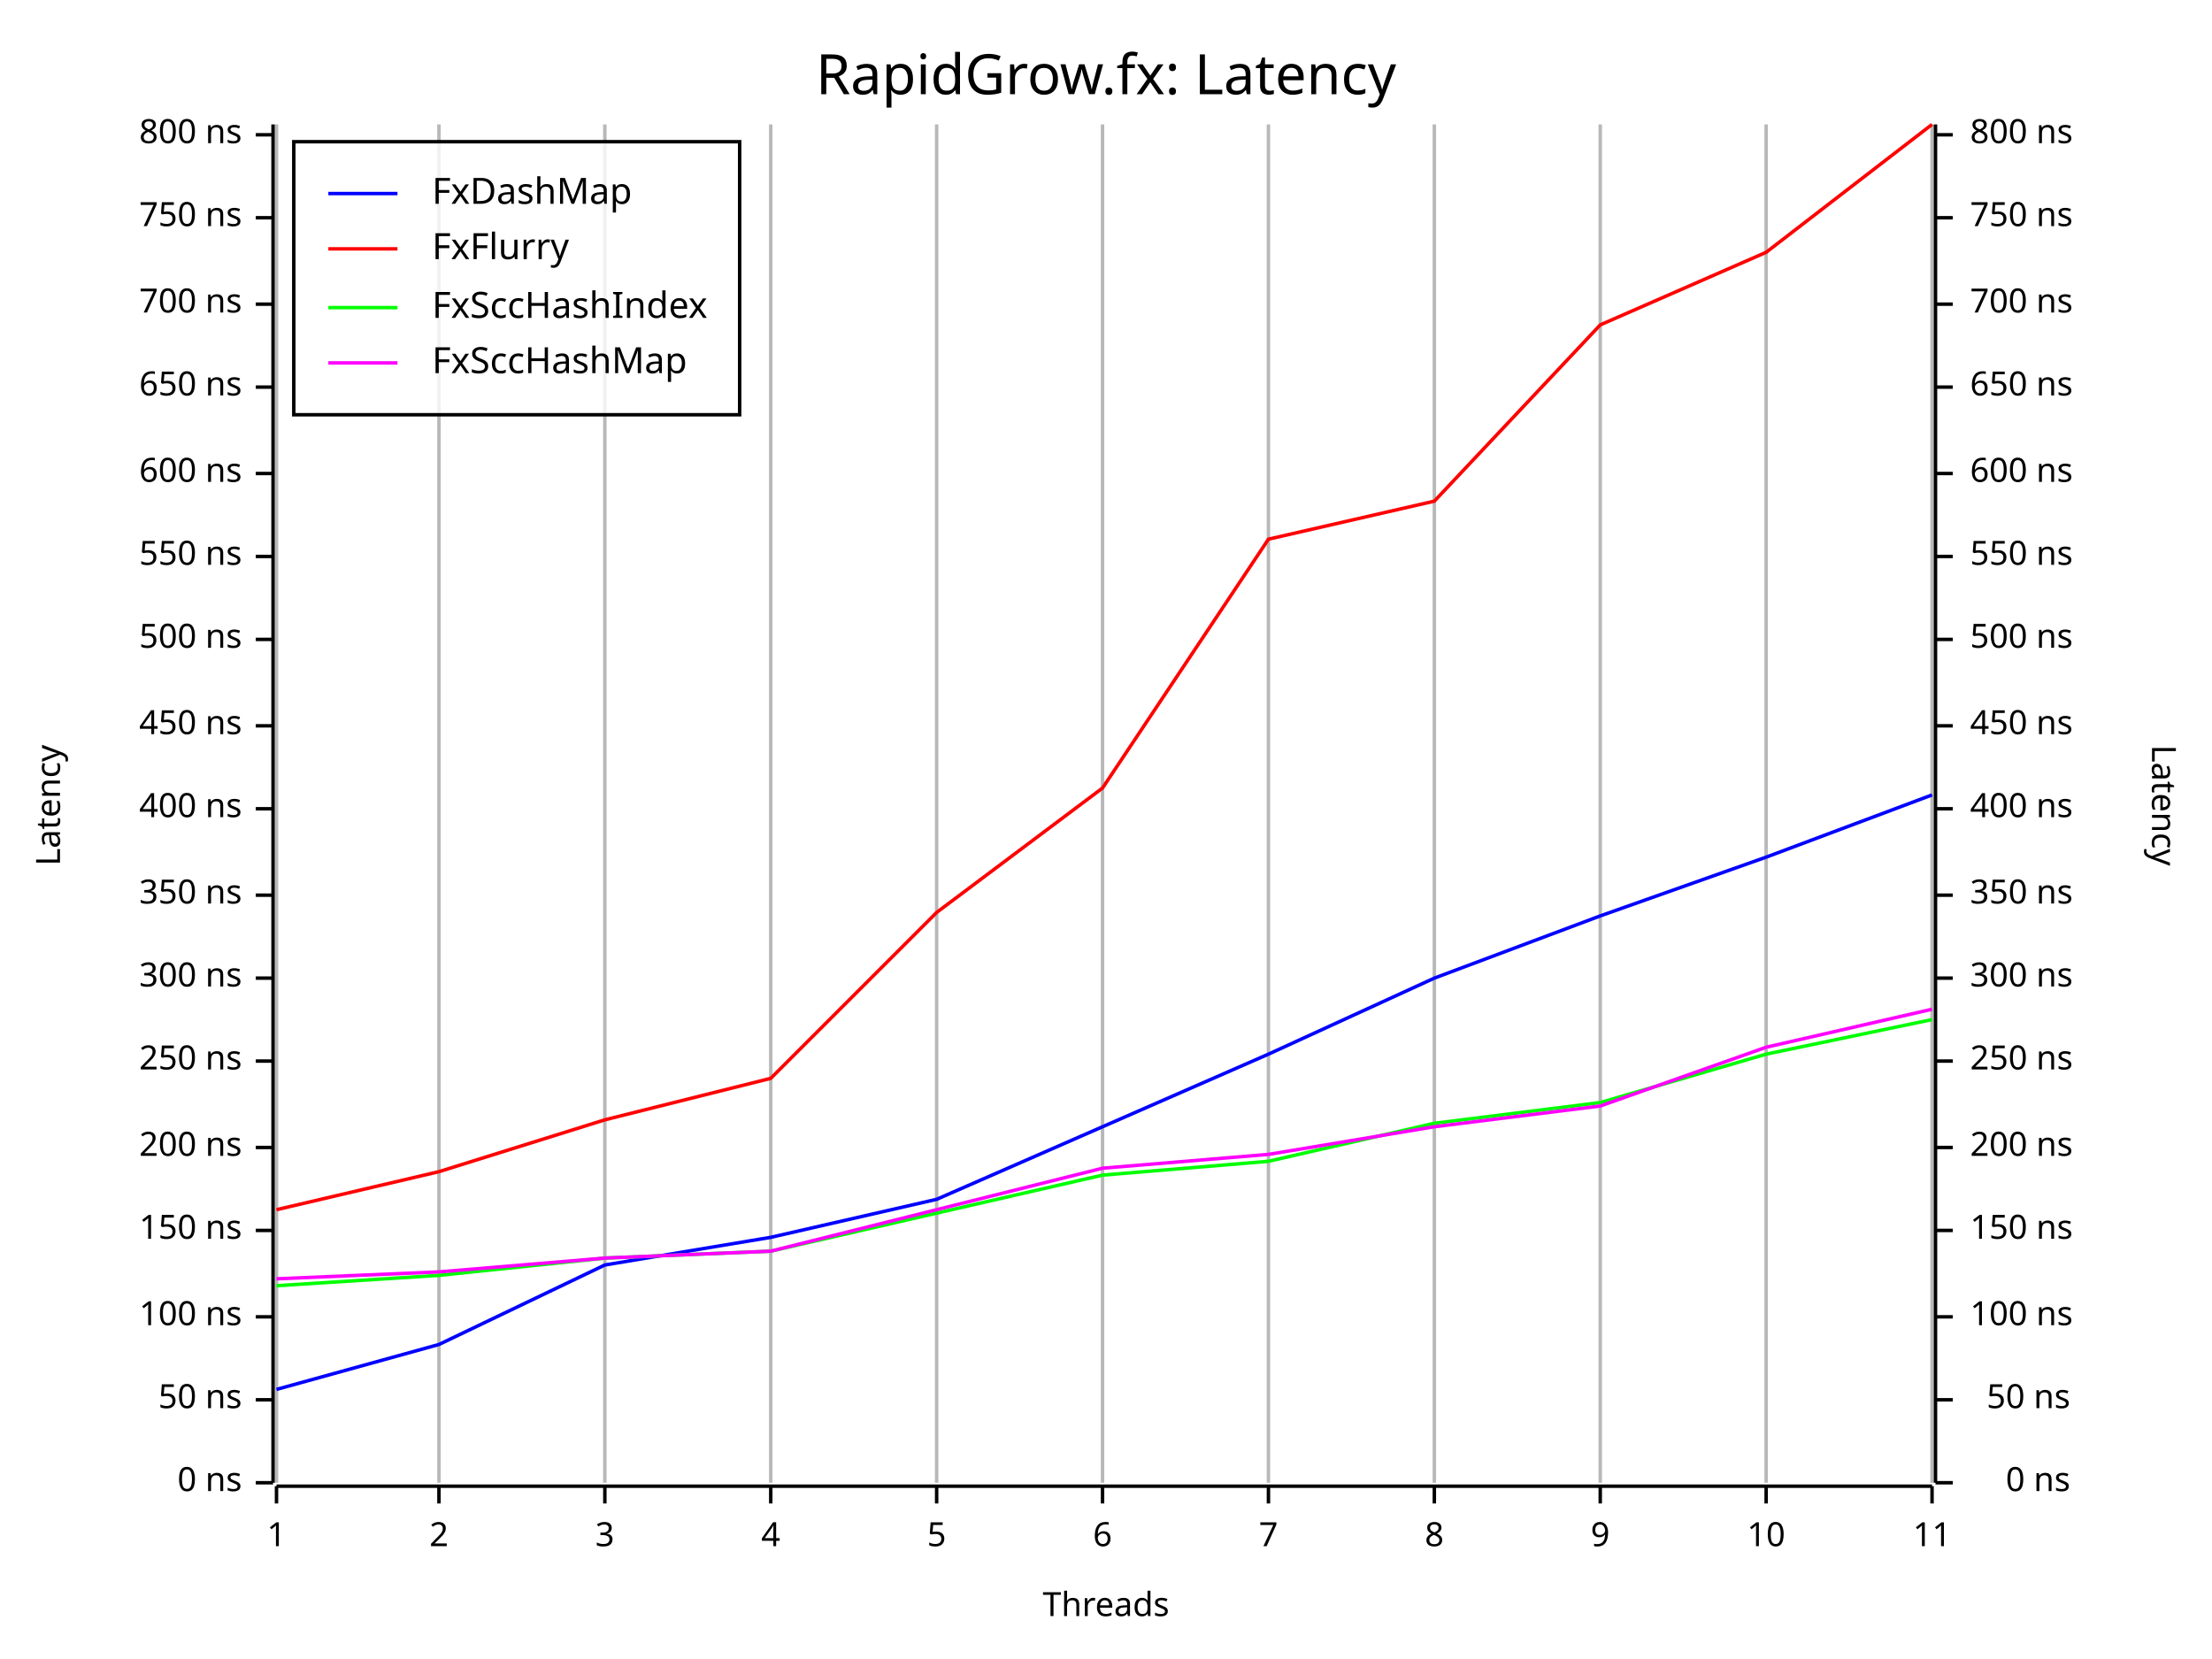
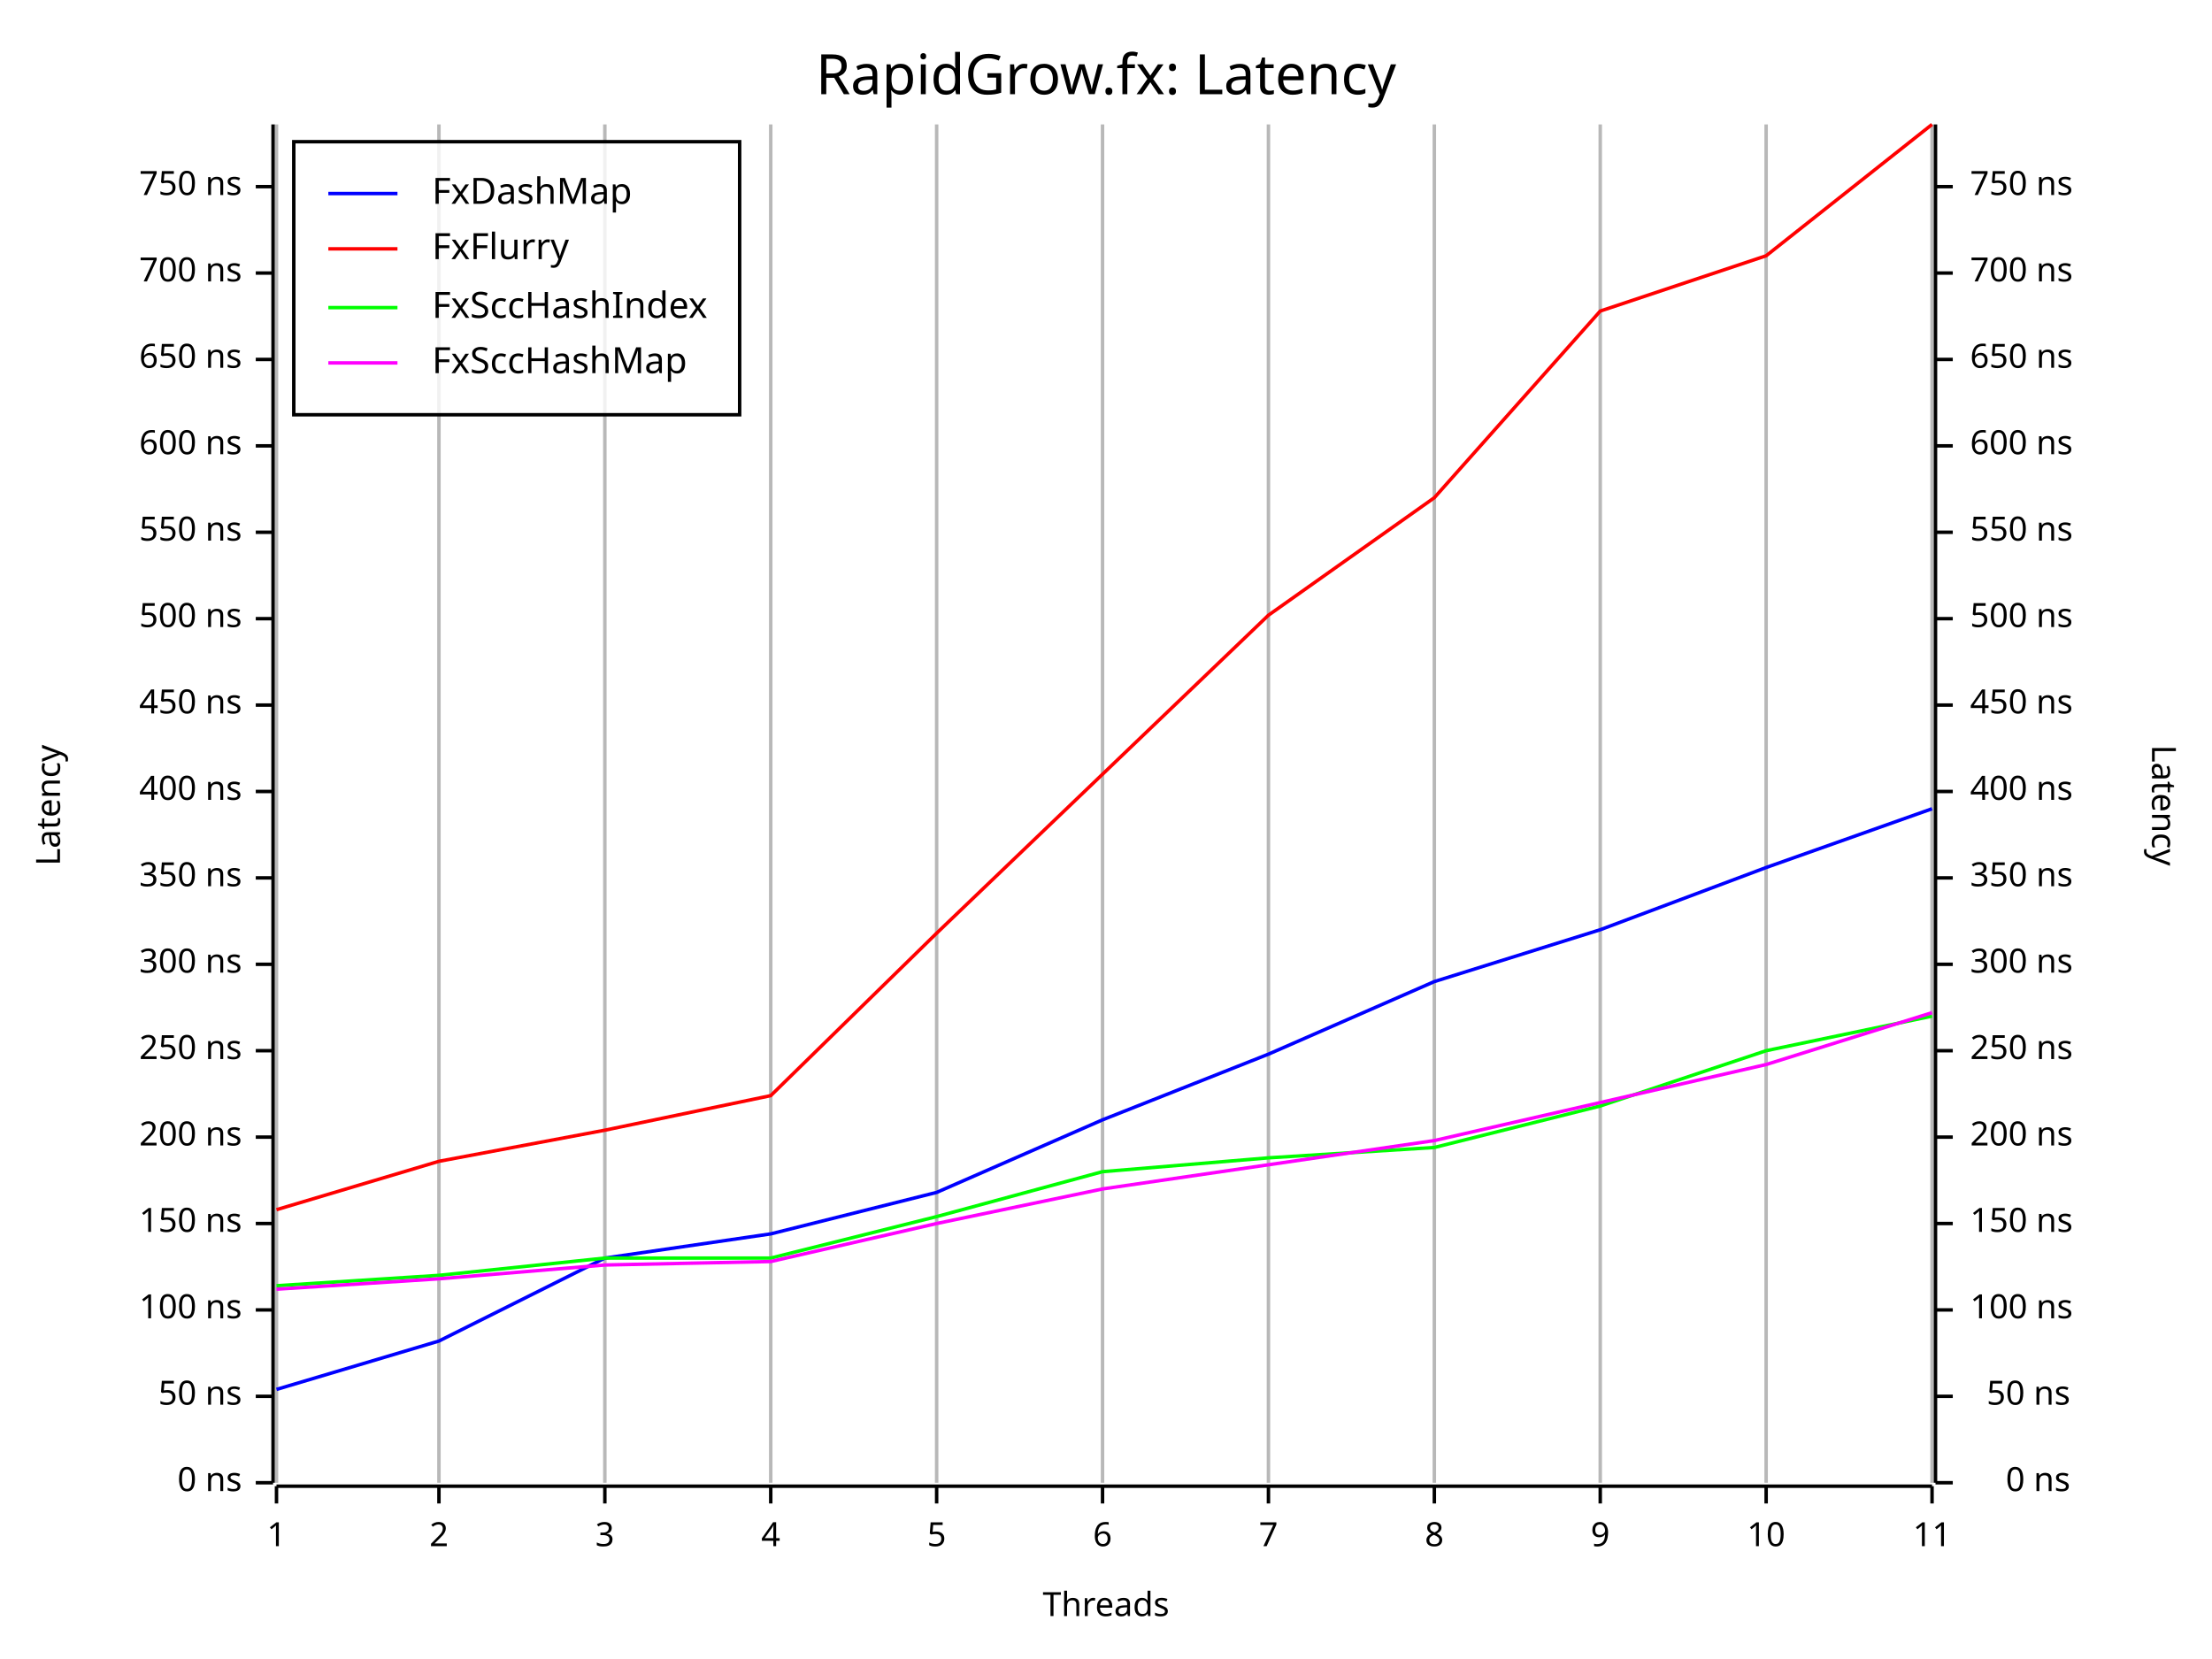
<svg xmlns="http://www.w3.org/2000/svg" width="640" height="480" viewBox="0 0 640 480">
  <rect x="0" y="0" width="640" height="480" opacity="1" fill="#FFFFFF" stroke="none" />
  <text x="320" y="15" dy="0.76em" text-anchor="middle" font-family="Fira Code" font-size="16.129" opacity="1" fill="#000000">
RapidGrow.fx: Latency
</text>
  <line opacity="0.1" stroke="#000000" stroke-width="1" x1="80" y1="429" x2="80" y2="36" />
  <line opacity="0.1" stroke="#000000" stroke-width="1" x1="127" y1="429" x2="127" y2="36" />
  <line opacity="0.1" stroke="#000000" stroke-width="1" x1="175" y1="429" x2="175" y2="36" />
  <line opacity="0.1" stroke="#000000" stroke-width="1" x1="223" y1="429" x2="223" y2="36" />
  <line opacity="0.1" stroke="#000000" stroke-width="1" x1="271" y1="429" x2="271" y2="36" />
  <line opacity="0.1" stroke="#000000" stroke-width="1" x1="319" y1="429" x2="319" y2="36" />
  <line opacity="0.1" stroke="#000000" stroke-width="1" x1="367" y1="429" x2="367" y2="36" />
  <line opacity="0.1" stroke="#000000" stroke-width="1" x1="415" y1="429" x2="415" y2="36" />
  <line opacity="0.1" stroke="#000000" stroke-width="1" x1="463" y1="429" x2="463" y2="36" />
  <line opacity="0.1" stroke="#000000" stroke-width="1" x1="511" y1="429" x2="511" y2="36" />
  <line opacity="0.1" stroke="#000000" stroke-width="1" x1="559" y1="429" x2="559" y2="36" />
  <text x="10" y="233" dy="0.76em" text-anchor="middle" font-family="sans-serif" font-size="9.677" opacity="1" fill="#000000" transform="rotate(270, 10, 233)">
Latency
</text>
  <text x="320" y="470" dy="-0.5ex" text-anchor="middle" font-family="sans-serif" font-size="9.677" opacity="1" fill="#000000">
Threads
</text>
  <text x="630" y="233" dy="0.76em" text-anchor="middle" font-family="sans-serif" font-size="9.677" opacity="1" fill="#000000" transform="rotate(90, 630, 233)">
Latency
</text>
  <line opacity="0.2" stroke="#000000" stroke-width="1" x1="80" y1="429" x2="80" y2="36" />
  <line opacity="0.2" stroke="#000000" stroke-width="1" x1="127" y1="429" x2="127" y2="36" />
  <line opacity="0.2" stroke="#000000" stroke-width="1" x1="175" y1="429" x2="175" y2="36" />
  <line opacity="0.2" stroke="#000000" stroke-width="1" x1="223" y1="429" x2="223" y2="36" />
  <line opacity="0.2" stroke="#000000" stroke-width="1" x1="271" y1="429" x2="271" y2="36" />
  <line opacity="0.2" stroke="#000000" stroke-width="1" x1="319" y1="429" x2="319" y2="36" />
  <line opacity="0.2" stroke="#000000" stroke-width="1" x1="367" y1="429" x2="367" y2="36" />
  <line opacity="0.2" stroke="#000000" stroke-width="1" x1="415" y1="429" x2="415" y2="36" />
  <line opacity="0.2" stroke="#000000" stroke-width="1" x1="463" y1="429" x2="463" y2="36" />
  <line opacity="0.2" stroke="#000000" stroke-width="1" x1="511" y1="429" x2="511" y2="36" />
  <line opacity="0.2" stroke="#000000" stroke-width="1" x1="559" y1="429" x2="559" y2="36" />
  <polyline fill="none" opacity="1" stroke="#000000" stroke-width="1" points="79,36 79,429 " />
  <text x="70" y="429" dy="0.5ex" text-anchor="end" font-family="sans-serif" font-size="9.677" opacity="1" fill="#000000">
0 ns
</text>
  <polyline fill="none" opacity="1" stroke="#000000" stroke-width="1" points="74,429 79,429 " />
-   <text x="70" y="405" dy="0.5ex" text-anchor="end" font-family="sans-serif" font-size="9.677" opacity="1" fill="#000000">
+   <text x="70" y="404" dy="0.5ex" text-anchor="end" font-family="sans-serif" font-size="9.677" opacity="1" fill="#000000">
50 ns
</text>
-   <polyline fill="none" opacity="1" stroke="#000000" stroke-width="1" points="74,405 79,405 " />
-   <text x="70" y="381" dy="0.5ex" text-anchor="end" font-family="sans-serif" font-size="9.677" opacity="1" fill="#000000">
+   <polyline fill="none" opacity="1" stroke="#000000" stroke-width="1" points="74,404 79,404 " />
+   <text x="70" y="379" dy="0.5ex" text-anchor="end" font-family="sans-serif" font-size="9.677" opacity="1" fill="#000000">
100 ns
</text>
-   <polyline fill="none" opacity="1" stroke="#000000" stroke-width="1" points="74,381 79,381 " />
-   <text x="70" y="356" dy="0.5ex" text-anchor="end" font-family="sans-serif" font-size="9.677" opacity="1" fill="#000000">
+   <polyline fill="none" opacity="1" stroke="#000000" stroke-width="1" points="74,379 79,379 " />
+   <text x="70" y="354" dy="0.5ex" text-anchor="end" font-family="sans-serif" font-size="9.677" opacity="1" fill="#000000">
150 ns
</text>
-   <polyline fill="none" opacity="1" stroke="#000000" stroke-width="1" points="74,356 79,356 " />
-   <text x="70" y="332" dy="0.5ex" text-anchor="end" font-family="sans-serif" font-size="9.677" opacity="1" fill="#000000">
+   <polyline fill="none" opacity="1" stroke="#000000" stroke-width="1" points="74,354 79,354 " />
+   <text x="70" y="329" dy="0.5ex" text-anchor="end" font-family="sans-serif" font-size="9.677" opacity="1" fill="#000000">
200 ns
</text>
-   <polyline fill="none" opacity="1" stroke="#000000" stroke-width="1" points="74,332 79,332 " />
-   <text x="70" y="307" dy="0.5ex" text-anchor="end" font-family="sans-serif" font-size="9.677" opacity="1" fill="#000000">
+   <polyline fill="none" opacity="1" stroke="#000000" stroke-width="1" points="74,329 79,329 " />
+   <text x="70" y="304" dy="0.5ex" text-anchor="end" font-family="sans-serif" font-size="9.677" opacity="1" fill="#000000">
250 ns
</text>
-   <polyline fill="none" opacity="1" stroke="#000000" stroke-width="1" points="74,307 79,307 " />
-   <text x="70" y="283" dy="0.5ex" text-anchor="end" font-family="sans-serif" font-size="9.677" opacity="1" fill="#000000">
+   <polyline fill="none" opacity="1" stroke="#000000" stroke-width="1" points="74,304 79,304 " />
+   <text x="70" y="279" dy="0.5ex" text-anchor="end" font-family="sans-serif" font-size="9.677" opacity="1" fill="#000000">
300 ns
</text>
-   <polyline fill="none" opacity="1" stroke="#000000" stroke-width="1" points="74,283 79,283 " />
-   <text x="70" y="259" dy="0.5ex" text-anchor="end" font-family="sans-serif" font-size="9.677" opacity="1" fill="#000000">
+   <polyline fill="none" opacity="1" stroke="#000000" stroke-width="1" points="74,279 79,279 " />
+   <text x="70" y="254" dy="0.5ex" text-anchor="end" font-family="sans-serif" font-size="9.677" opacity="1" fill="#000000">
350 ns
</text>
-   <polyline fill="none" opacity="1" stroke="#000000" stroke-width="1" points="74,259 79,259 " />
-   <text x="70" y="234" dy="0.5ex" text-anchor="end" font-family="sans-serif" font-size="9.677" opacity="1" fill="#000000">
+   <polyline fill="none" opacity="1" stroke="#000000" stroke-width="1" points="74,254 79,254 " />
+   <text x="70" y="229" dy="0.5ex" text-anchor="end" font-family="sans-serif" font-size="9.677" opacity="1" fill="#000000">
400 ns
</text>
-   <polyline fill="none" opacity="1" stroke="#000000" stroke-width="1" points="74,234 79,234 " />
-   <text x="70" y="210" dy="0.5ex" text-anchor="end" font-family="sans-serif" font-size="9.677" opacity="1" fill="#000000">
+   <polyline fill="none" opacity="1" stroke="#000000" stroke-width="1" points="74,229 79,229 " />
+   <text x="70" y="204" dy="0.5ex" text-anchor="end" font-family="sans-serif" font-size="9.677" opacity="1" fill="#000000">
450 ns
</text>
-   <polyline fill="none" opacity="1" stroke="#000000" stroke-width="1" points="74,210 79,210 " />
-   <text x="70" y="185" dy="0.5ex" text-anchor="end" font-family="sans-serif" font-size="9.677" opacity="1" fill="#000000">
+   <polyline fill="none" opacity="1" stroke="#000000" stroke-width="1" points="74,204 79,204 " />
+   <text x="70" y="179" dy="0.5ex" text-anchor="end" font-family="sans-serif" font-size="9.677" opacity="1" fill="#000000">
500 ns
</text>
-   <polyline fill="none" opacity="1" stroke="#000000" stroke-width="1" points="74,185 79,185 " />
-   <text x="70" y="161" dy="0.5ex" text-anchor="end" font-family="sans-serif" font-size="9.677" opacity="1" fill="#000000">
+   <polyline fill="none" opacity="1" stroke="#000000" stroke-width="1" points="74,179 79,179 " />
+   <text x="70" y="154" dy="0.5ex" text-anchor="end" font-family="sans-serif" font-size="9.677" opacity="1" fill="#000000">
550 ns
</text>
-   <polyline fill="none" opacity="1" stroke="#000000" stroke-width="1" points="74,161 79,161 " />
-   <text x="70" y="137" dy="0.5ex" text-anchor="end" font-family="sans-serif" font-size="9.677" opacity="1" fill="#000000">
+   <polyline fill="none" opacity="1" stroke="#000000" stroke-width="1" points="74,154 79,154 " />
+   <text x="70" y="129" dy="0.5ex" text-anchor="end" font-family="sans-serif" font-size="9.677" opacity="1" fill="#000000">
600 ns
</text>
-   <polyline fill="none" opacity="1" stroke="#000000" stroke-width="1" points="74,137 79,137 " />
-   <text x="70" y="112" dy="0.5ex" text-anchor="end" font-family="sans-serif" font-size="9.677" opacity="1" fill="#000000">
+   <polyline fill="none" opacity="1" stroke="#000000" stroke-width="1" points="74,129 79,129 " />
+   <text x="70" y="104" dy="0.5ex" text-anchor="end" font-family="sans-serif" font-size="9.677" opacity="1" fill="#000000">
650 ns
</text>
-   <polyline fill="none" opacity="1" stroke="#000000" stroke-width="1" points="74,112 79,112 " />
-   <text x="70" y="88" dy="0.5ex" text-anchor="end" font-family="sans-serif" font-size="9.677" opacity="1" fill="#000000">
+   <polyline fill="none" opacity="1" stroke="#000000" stroke-width="1" points="74,104 79,104 " />
+   <text x="70" y="79" dy="0.5ex" text-anchor="end" font-family="sans-serif" font-size="9.677" opacity="1" fill="#000000">
700 ns
</text>
-   <polyline fill="none" opacity="1" stroke="#000000" stroke-width="1" points="74,88 79,88 " />
-   <text x="70" y="63" dy="0.5ex" text-anchor="end" font-family="sans-serif" font-size="9.677" opacity="1" fill="#000000">
+   <polyline fill="none" opacity="1" stroke="#000000" stroke-width="1" points="74,79 79,79 " />
+   <text x="70" y="54" dy="0.5ex" text-anchor="end" font-family="sans-serif" font-size="9.677" opacity="1" fill="#000000">
750 ns
</text>
-   <polyline fill="none" opacity="1" stroke="#000000" stroke-width="1" points="74,63 79,63 " />
-   <text x="70" y="39" dy="0.5ex" text-anchor="end" font-family="sans-serif" font-size="9.677" opacity="1" fill="#000000">
- 800 ns
- </text>
-   <polyline fill="none" opacity="1" stroke="#000000" stroke-width="1" points="74,39 79,39 " />
+   <polyline fill="none" opacity="1" stroke="#000000" stroke-width="1" points="74,54 79,54 " />
  <polyline fill="none" opacity="1" stroke="#000000" stroke-width="1" points="80,430 559,430 " />
  <text x="80" y="440" dy="0.76em" text-anchor="middle" font-family="sans-serif" font-size="9.677" opacity="1" fill="#000000">
1
</text>
  <polyline fill="none" opacity="1" stroke="#000000" stroke-width="1" points="80,430 80,435 " />
  <text x="127" y="440" dy="0.76em" text-anchor="middle" font-family="sans-serif" font-size="9.677" opacity="1" fill="#000000">
2
</text>
  <polyline fill="none" opacity="1" stroke="#000000" stroke-width="1" points="127,430 127,435 " />
  <text x="175" y="440" dy="0.76em" text-anchor="middle" font-family="sans-serif" font-size="9.677" opacity="1" fill="#000000">
3
</text>
  <polyline fill="none" opacity="1" stroke="#000000" stroke-width="1" points="175,430 175,435 " />
  <text x="223" y="440" dy="0.76em" text-anchor="middle" font-family="sans-serif" font-size="9.677" opacity="1" fill="#000000">
4
</text>
  <polyline fill="none" opacity="1" stroke="#000000" stroke-width="1" points="223,430 223,435 " />
  <text x="271" y="440" dy="0.76em" text-anchor="middle" font-family="sans-serif" font-size="9.677" opacity="1" fill="#000000">
5
</text>
  <polyline fill="none" opacity="1" stroke="#000000" stroke-width="1" points="271,430 271,435 " />
  <text x="319" y="440" dy="0.76em" text-anchor="middle" font-family="sans-serif" font-size="9.677" opacity="1" fill="#000000">
6
</text>
  <polyline fill="none" opacity="1" stroke="#000000" stroke-width="1" points="319,430 319,435 " />
  <text x="367" y="440" dy="0.76em" text-anchor="middle" font-family="sans-serif" font-size="9.677" opacity="1" fill="#000000">
7
</text>
  <polyline fill="none" opacity="1" stroke="#000000" stroke-width="1" points="367,430 367,435 " />
  <text x="415" y="440" dy="0.76em" text-anchor="middle" font-family="sans-serif" font-size="9.677" opacity="1" fill="#000000">
8
</text>
  <polyline fill="none" opacity="1" stroke="#000000" stroke-width="1" points="415,430 415,435 " />
  <text x="463" y="440" dy="0.76em" text-anchor="middle" font-family="sans-serif" font-size="9.677" opacity="1" fill="#000000">
9
</text>
  <polyline fill="none" opacity="1" stroke="#000000" stroke-width="1" points="463,430 463,435 " />
  <text x="511" y="440" dy="0.76em" text-anchor="middle" font-family="sans-serif" font-size="9.677" opacity="1" fill="#000000">
10
</text>
  <polyline fill="none" opacity="1" stroke="#000000" stroke-width="1" points="511,430 511,435 " />
  <text x="559" y="440" dy="0.76em" text-anchor="middle" font-family="sans-serif" font-size="9.677" opacity="1" fill="#000000">
11
</text>
  <polyline fill="none" opacity="1" stroke="#000000" stroke-width="1" points="559,430 559,435 " />
  <polyline fill="none" opacity="1" stroke="#000000" stroke-width="1" points="560,36 560,429 " />
  <text x="599" y="429" dy="0.5ex" text-anchor="end" font-family="sans-serif" font-size="9.677" opacity="1" fill="#000000">
0 ns
</text>
  <polyline fill="none" opacity="1" stroke="#000000" stroke-width="1" points="560,429 565,429 " />
-   <text x="599" y="405" dy="0.5ex" text-anchor="end" font-family="sans-serif" font-size="9.677" opacity="1" fill="#000000">
+   <text x="599" y="404" dy="0.5ex" text-anchor="end" font-family="sans-serif" font-size="9.677" opacity="1" fill="#000000">
50 ns
</text>
-   <polyline fill="none" opacity="1" stroke="#000000" stroke-width="1" points="560,405 565,405 " />
-   <text x="570" y="381" dy="0.5ex" text-anchor="start" font-family="sans-serif" font-size="9.677" opacity="1" fill="#000000">
+   <polyline fill="none" opacity="1" stroke="#000000" stroke-width="1" points="560,404 565,404 " />
+   <text x="570" y="379" dy="0.5ex" text-anchor="start" font-family="sans-serif" font-size="9.677" opacity="1" fill="#000000">
100 ns
</text>
-   <polyline fill="none" opacity="1" stroke="#000000" stroke-width="1" points="560,381 565,381 " />
-   <text x="570" y="356" dy="0.5ex" text-anchor="start" font-family="sans-serif" font-size="9.677" opacity="1" fill="#000000">
+   <polyline fill="none" opacity="1" stroke="#000000" stroke-width="1" points="560,379 565,379 " />
+   <text x="570" y="354" dy="0.5ex" text-anchor="start" font-family="sans-serif" font-size="9.677" opacity="1" fill="#000000">
150 ns
</text>
-   <polyline fill="none" opacity="1" stroke="#000000" stroke-width="1" points="560,356 565,356 " />
-   <text x="570" y="332" dy="0.5ex" text-anchor="start" font-family="sans-serif" font-size="9.677" opacity="1" fill="#000000">
+   <polyline fill="none" opacity="1" stroke="#000000" stroke-width="1" points="560,354 565,354 " />
+   <text x="570" y="329" dy="0.5ex" text-anchor="start" font-family="sans-serif" font-size="9.677" opacity="1" fill="#000000">
200 ns
</text>
-   <polyline fill="none" opacity="1" stroke="#000000" stroke-width="1" points="560,332 565,332 " />
-   <text x="570" y="307" dy="0.5ex" text-anchor="start" font-family="sans-serif" font-size="9.677" opacity="1" fill="#000000">
+   <polyline fill="none" opacity="1" stroke="#000000" stroke-width="1" points="560,329 565,329 " />
+   <text x="570" y="304" dy="0.5ex" text-anchor="start" font-family="sans-serif" font-size="9.677" opacity="1" fill="#000000">
250 ns
</text>
-   <polyline fill="none" opacity="1" stroke="#000000" stroke-width="1" points="560,307 565,307 " />
-   <text x="570" y="283" dy="0.5ex" text-anchor="start" font-family="sans-serif" font-size="9.677" opacity="1" fill="#000000">
+   <polyline fill="none" opacity="1" stroke="#000000" stroke-width="1" points="560,304 565,304 " />
+   <text x="570" y="279" dy="0.5ex" text-anchor="start" font-family="sans-serif" font-size="9.677" opacity="1" fill="#000000">
300 ns
</text>
-   <polyline fill="none" opacity="1" stroke="#000000" stroke-width="1" points="560,283 565,283 " />
-   <text x="570" y="259" dy="0.5ex" text-anchor="start" font-family="sans-serif" font-size="9.677" opacity="1" fill="#000000">
+   <polyline fill="none" opacity="1" stroke="#000000" stroke-width="1" points="560,279 565,279 " />
+   <text x="570" y="254" dy="0.5ex" text-anchor="start" font-family="sans-serif" font-size="9.677" opacity="1" fill="#000000">
350 ns
</text>
-   <polyline fill="none" opacity="1" stroke="#000000" stroke-width="1" points="560,259 565,259 " />
-   <text x="570" y="234" dy="0.5ex" text-anchor="start" font-family="sans-serif" font-size="9.677" opacity="1" fill="#000000">
+   <polyline fill="none" opacity="1" stroke="#000000" stroke-width="1" points="560,254 565,254 " />
+   <text x="570" y="229" dy="0.5ex" text-anchor="start" font-family="sans-serif" font-size="9.677" opacity="1" fill="#000000">
400 ns
</text>
-   <polyline fill="none" opacity="1" stroke="#000000" stroke-width="1" points="560,234 565,234 " />
-   <text x="570" y="210" dy="0.5ex" text-anchor="start" font-family="sans-serif" font-size="9.677" opacity="1" fill="#000000">
+   <polyline fill="none" opacity="1" stroke="#000000" stroke-width="1" points="560,229 565,229 " />
+   <text x="570" y="204" dy="0.5ex" text-anchor="start" font-family="sans-serif" font-size="9.677" opacity="1" fill="#000000">
450 ns
</text>
-   <polyline fill="none" opacity="1" stroke="#000000" stroke-width="1" points="560,210 565,210 " />
-   <text x="570" y="185" dy="0.5ex" text-anchor="start" font-family="sans-serif" font-size="9.677" opacity="1" fill="#000000">
+   <polyline fill="none" opacity="1" stroke="#000000" stroke-width="1" points="560,204 565,204 " />
+   <text x="570" y="179" dy="0.5ex" text-anchor="start" font-family="sans-serif" font-size="9.677" opacity="1" fill="#000000">
500 ns
</text>
-   <polyline fill="none" opacity="1" stroke="#000000" stroke-width="1" points="560,185 565,185 " />
-   <text x="570" y="161" dy="0.5ex" text-anchor="start" font-family="sans-serif" font-size="9.677" opacity="1" fill="#000000">
+   <polyline fill="none" opacity="1" stroke="#000000" stroke-width="1" points="560,179 565,179 " />
+   <text x="570" y="154" dy="0.5ex" text-anchor="start" font-family="sans-serif" font-size="9.677" opacity="1" fill="#000000">
550 ns
</text>
-   <polyline fill="none" opacity="1" stroke="#000000" stroke-width="1" points="560,161 565,161 " />
-   <text x="570" y="137" dy="0.5ex" text-anchor="start" font-family="sans-serif" font-size="9.677" opacity="1" fill="#000000">
+   <polyline fill="none" opacity="1" stroke="#000000" stroke-width="1" points="560,154 565,154 " />
+   <text x="570" y="129" dy="0.5ex" text-anchor="start" font-family="sans-serif" font-size="9.677" opacity="1" fill="#000000">
600 ns
</text>
-   <polyline fill="none" opacity="1" stroke="#000000" stroke-width="1" points="560,137 565,137 " />
-   <text x="570" y="112" dy="0.5ex" text-anchor="start" font-family="sans-serif" font-size="9.677" opacity="1" fill="#000000">
+   <polyline fill="none" opacity="1" stroke="#000000" stroke-width="1" points="560,129 565,129 " />
+   <text x="570" y="104" dy="0.5ex" text-anchor="start" font-family="sans-serif" font-size="9.677" opacity="1" fill="#000000">
650 ns
</text>
-   <polyline fill="none" opacity="1" stroke="#000000" stroke-width="1" points="560,112 565,112 " />
-   <text x="570" y="88" dy="0.5ex" text-anchor="start" font-family="sans-serif" font-size="9.677" opacity="1" fill="#000000">
+   <polyline fill="none" opacity="1" stroke="#000000" stroke-width="1" points="560,104 565,104 " />
+   <text x="570" y="79" dy="0.5ex" text-anchor="start" font-family="sans-serif" font-size="9.677" opacity="1" fill="#000000">
700 ns
</text>
-   <polyline fill="none" opacity="1" stroke="#000000" stroke-width="1" points="560,88 565,88 " />
-   <text x="570" y="63" dy="0.5ex" text-anchor="start" font-family="sans-serif" font-size="9.677" opacity="1" fill="#000000">
+   <polyline fill="none" opacity="1" stroke="#000000" stroke-width="1" points="560,79 565,79 " />
+   <text x="570" y="54" dy="0.5ex" text-anchor="start" font-family="sans-serif" font-size="9.677" opacity="1" fill="#000000">
750 ns
</text>
-   <polyline fill="none" opacity="1" stroke="#000000" stroke-width="1" points="560,63 565,63 " />
-   <text x="570" y="39" dy="0.5ex" text-anchor="start" font-family="sans-serif" font-size="9.677" opacity="1" fill="#000000">
- 800 ns
- </text>
-   <polyline fill="none" opacity="1" stroke="#000000" stroke-width="1" points="560,39 565,39 " />
-   <polyline fill="none" opacity="1" stroke="#0000FF" stroke-width="1" points="80,402 127,389 175,366 223,358 271,347 319,326 367,305 415,283 463,265 511,248 559,230 " />
-   <polyline fill="none" opacity="1" stroke="#FF0000" stroke-width="1" points="80,350 127,339 175,324 223,312 271,264 319,228 367,156 415,145 463,94 511,73 559,36 " />
-   <polyline fill="none" opacity="1" stroke="#00FF00" stroke-width="1" points="80,372 127,369 175,364 223,362 271,351 319,340 367,336 415,325 463,319 511,305 559,295 " />
-   <polyline fill="none" opacity="1" stroke="#FF00FF" stroke-width="1" points="80,370 127,368 175,364 223,362 271,350 319,338 367,334 415,326 463,320 511,303 559,292 " />
+   <polyline fill="none" opacity="1" stroke="#000000" stroke-width="1" points="560,54 565,54 " />
+   <polyline fill="none" opacity="1" stroke="#0000FF" stroke-width="1" points="80,402 127,388 175,364 223,357 271,345 319,324 367,305 415,284 463,269 511,251 559,234 " />
+   <polyline fill="none" opacity="1" stroke="#FF0000" stroke-width="1" points="80,350 127,336 175,327 223,317 271,270 319,224 367,178 415,144 463,90 511,74 559,36 " />
+   <polyline fill="none" opacity="1" stroke="#00FF00" stroke-width="1" points="80,372 127,369 175,364 223,364 271,352 319,339 367,335 415,332 463,320 511,304 559,294 " />
+   <polyline fill="none" opacity="1" stroke="#FF00FF" stroke-width="1" points="80,373 127,370 175,366 223,365 271,354 319,344 367,337 415,330 463,319 511,308 559,293 " />
  <rect x="85" y="41" width="129" height="79" opacity="0.8" fill="#FFFFFF" stroke="none" />
  <rect x="85" y="41" width="129" height="79" opacity="1" fill="none" stroke="#000000" />
  <text x="125" y="51" dy="0.76em" text-anchor="start" font-family="Fira Code" font-size="10.484" opacity="1" fill="#000000">
FxDashMap
</text>
  <text x="125" y="67" dy="0.76em" text-anchor="start" font-family="Fira Code" font-size="10.484" opacity="1" fill="#000000">
FxFlurry
</text>
  <text x="125" y="84" dy="0.76em" text-anchor="start" font-family="Fira Code" font-size="10.484" opacity="1" fill="#000000">
FxSccHashIndex
</text>
  <text x="125" y="100" dy="0.76em" text-anchor="start" font-family="Fira Code" font-size="10.484" opacity="1" fill="#000000">
FxSccHashMap
</text>
  <polyline fill="none" opacity="1" stroke="#0000FF" stroke-width="1" points="95,56 115,56 " />
  <polyline fill="none" opacity="1" stroke="#FF0000" stroke-width="1" points="95,72 115,72 " />
  <polyline fill="none" opacity="1" stroke="#00FF00" stroke-width="1" points="95,89 115,89 " />
  <polyline fill="none" opacity="1" stroke="#FF00FF" stroke-width="1" points="95,105 115,105 " />
</svg>
